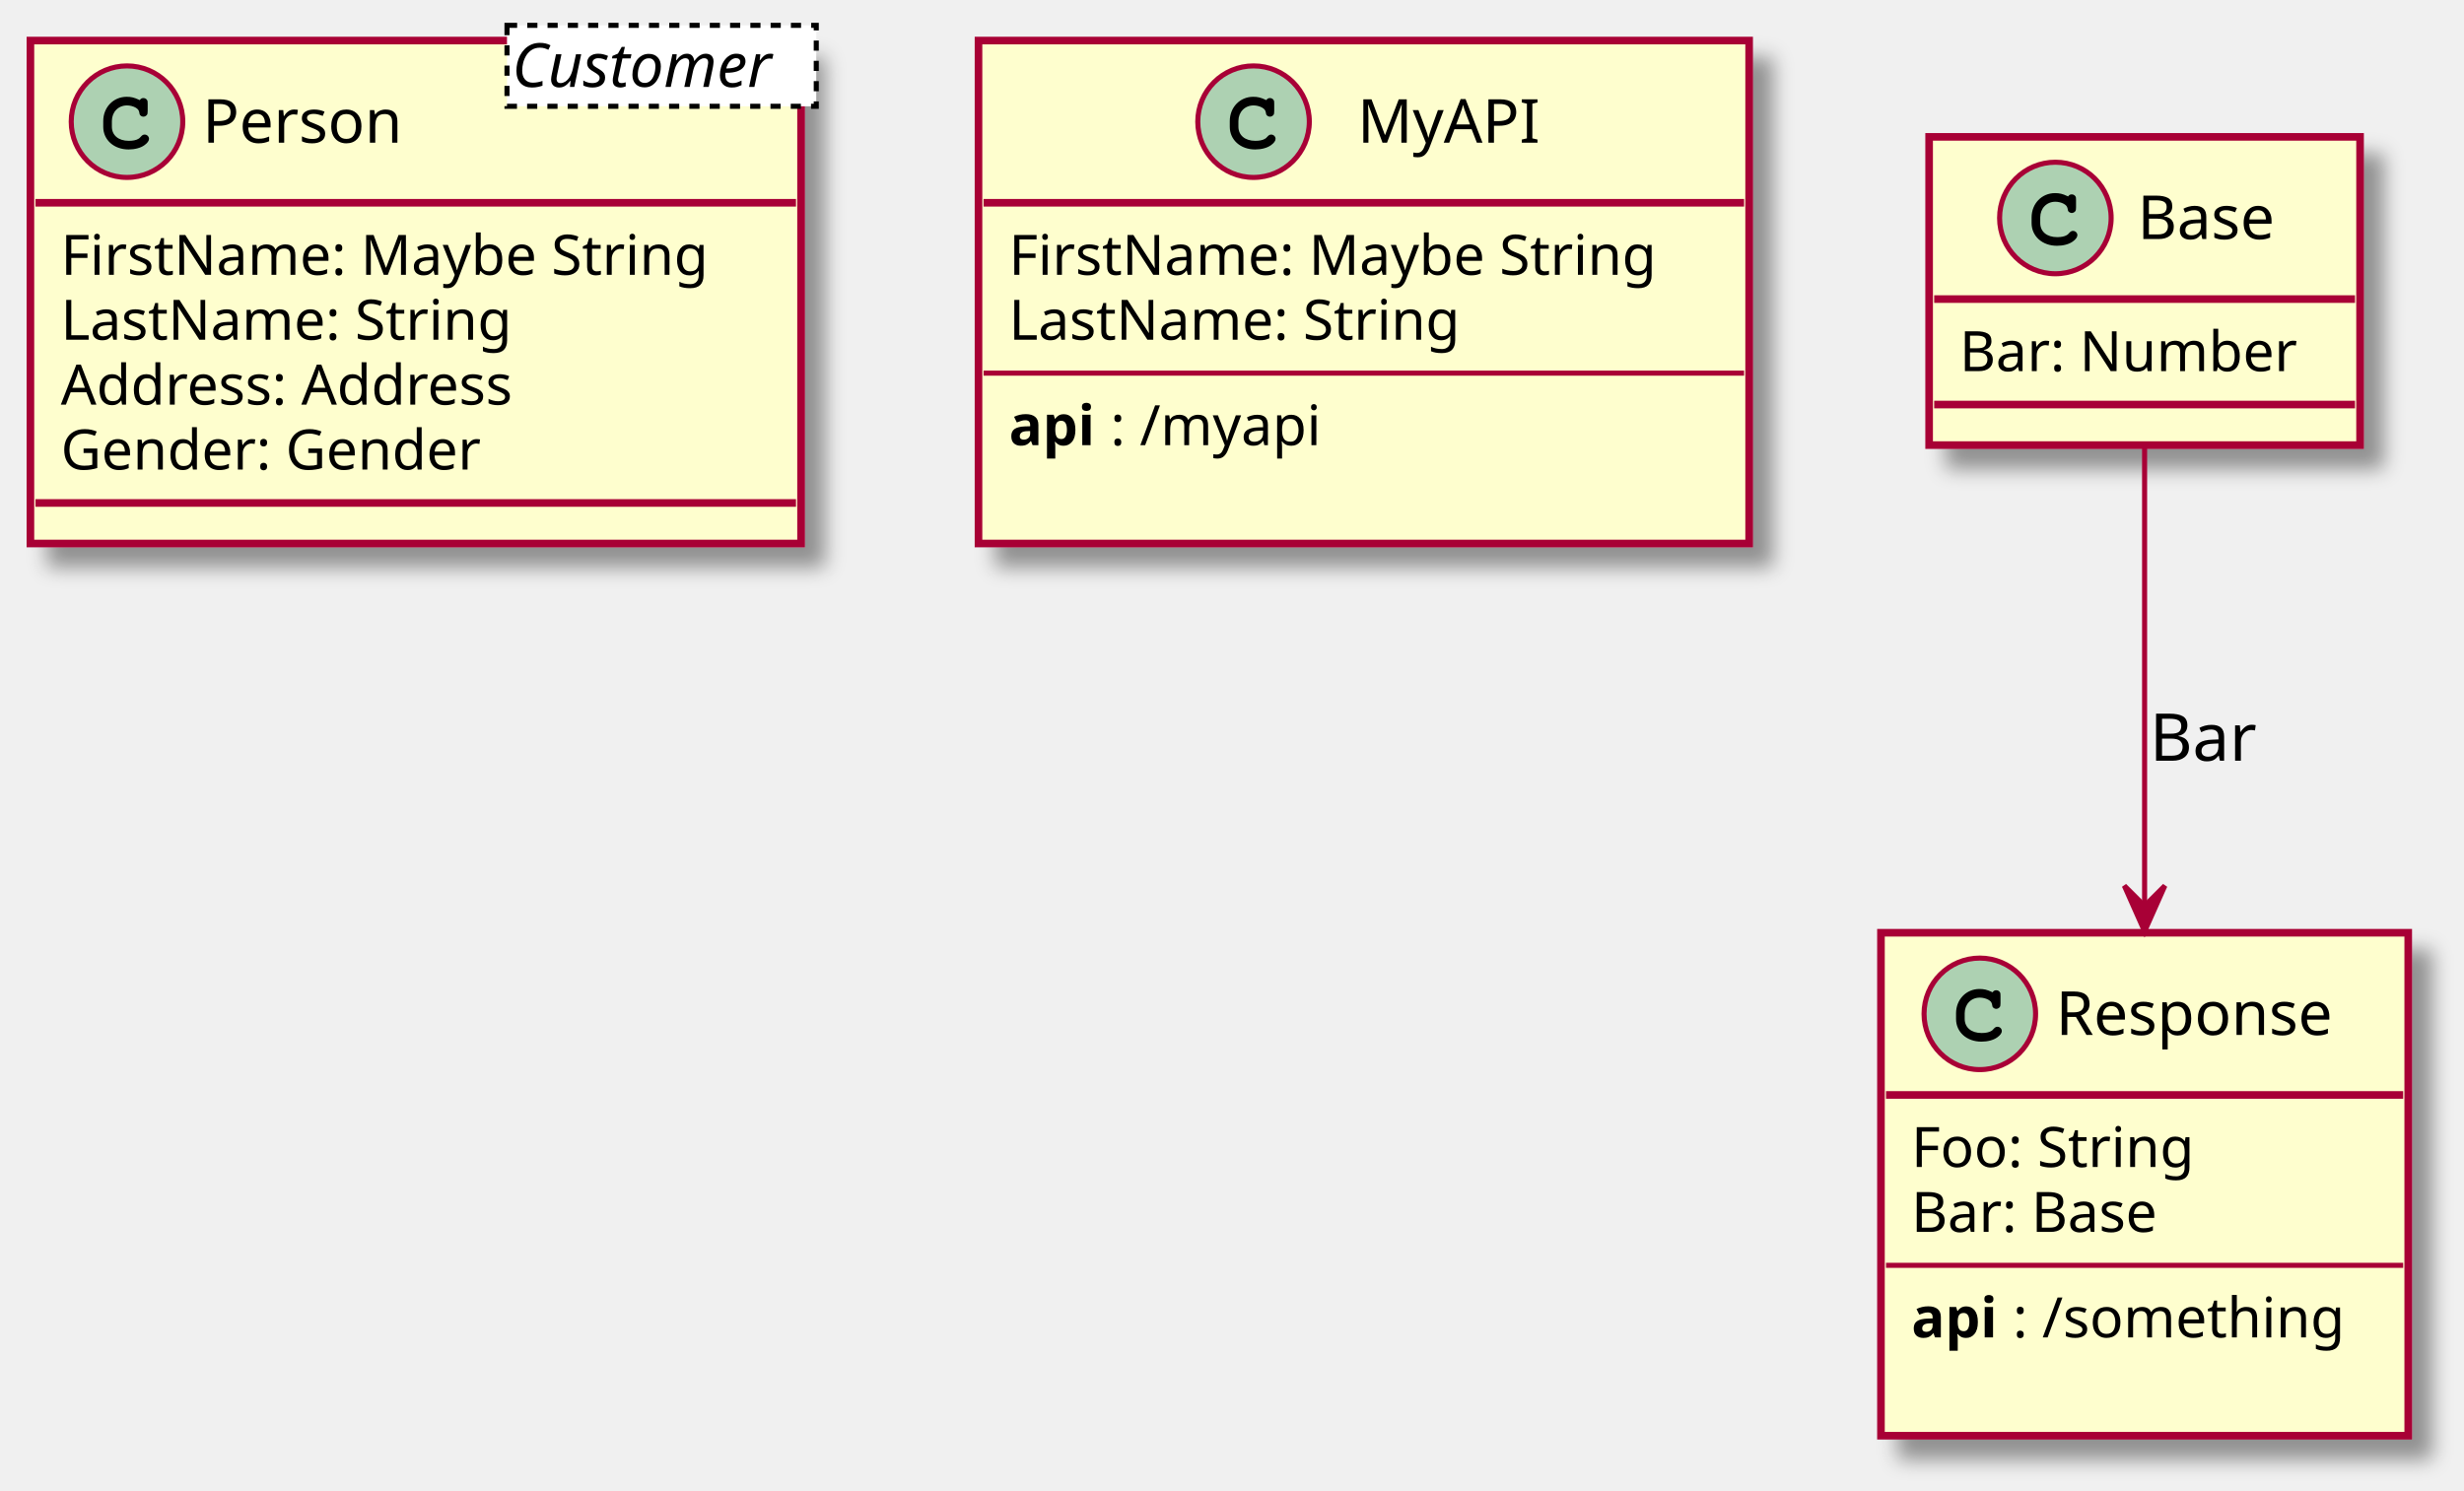
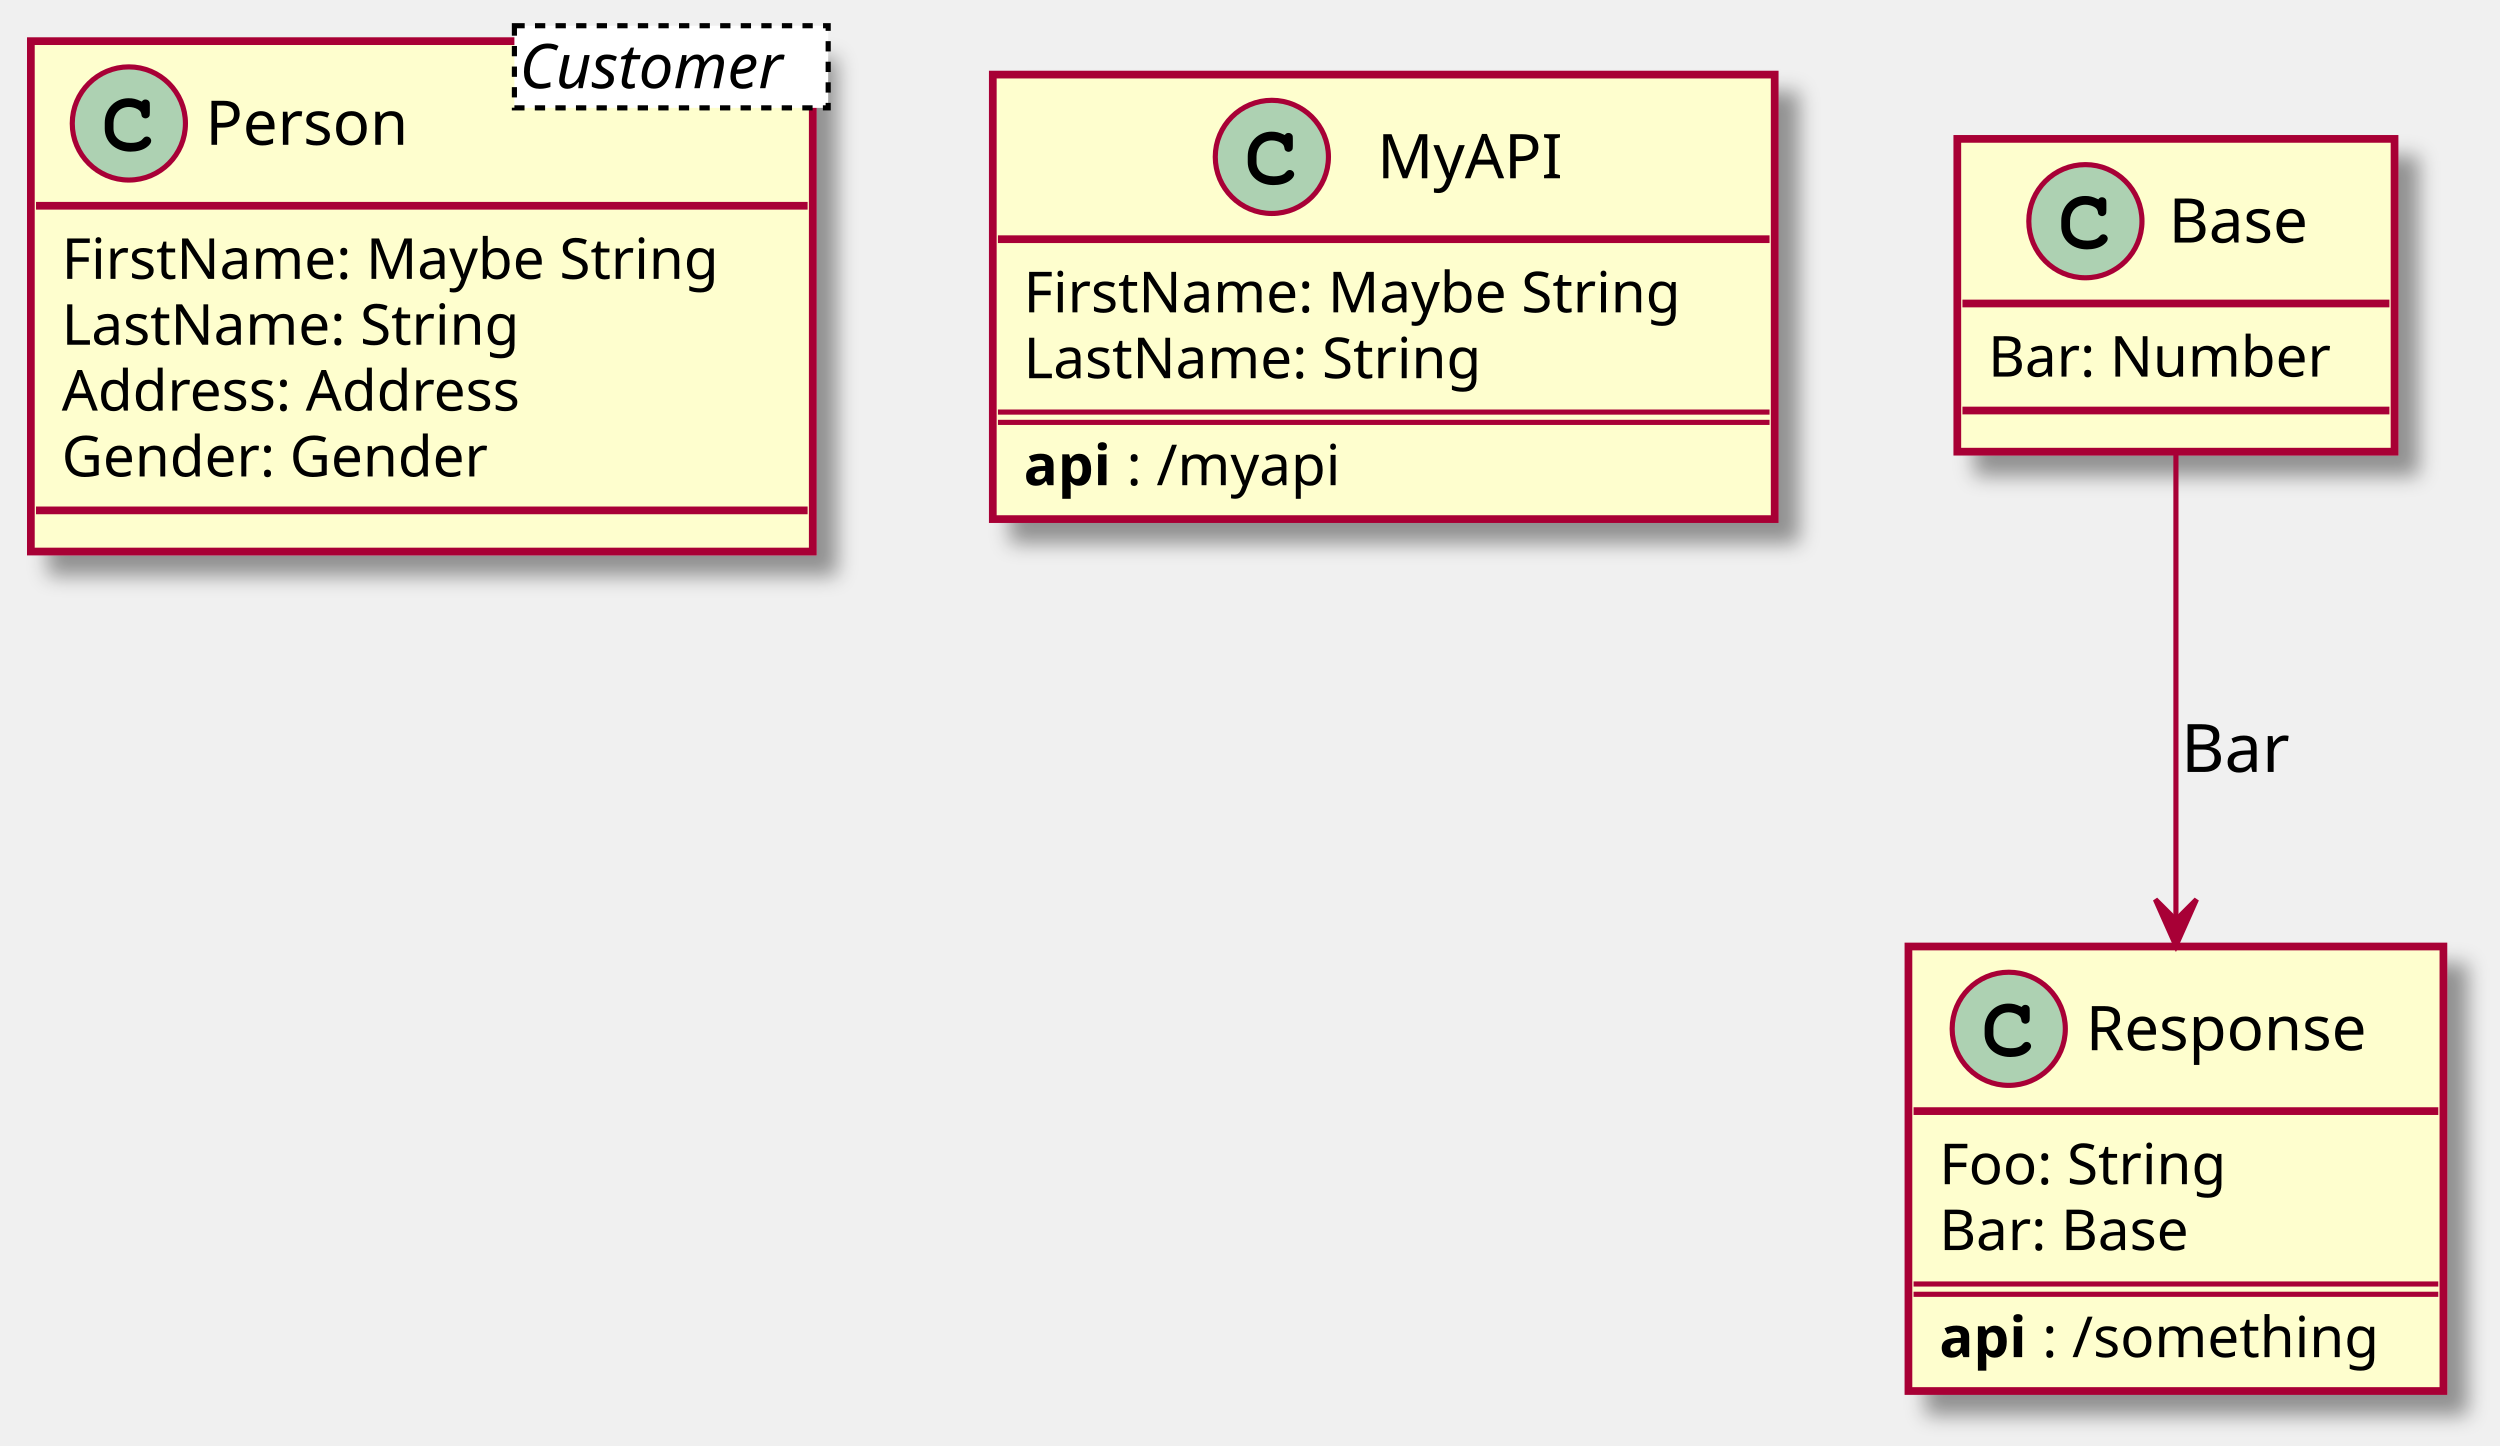
- <svg xmlns="http://www.w3.org/2000/svg" contentScriptType="application/ecmascript" contentStyleType="text/css" height="294px" preserveAspectRatio="none" style="width:486px;height:294px;" version="1.1" viewBox="0 0 486 294" width="486px" zoomAndPan="magnify">
+ <svg xmlns="http://www.w3.org/2000/svg" contentScriptType="application/ecmascript" contentStyleType="text/css" height="281px" preserveAspectRatio="none" style="width:486px;height:281px;" version="1.1" viewBox="0 0 486 281" width="486px" zoomAndPan="magnify">
  <defs>
-     <filter height="300%" id="f1l4mlwdctz9cn" width="300%" x="-1" y="-1">
+     <filter height="300%" id="fr59bdhwtuni5" width="300%" x="-1" y="-1">
      <feGaussianBlur result="blurOut" stdDeviation="2.0" />
      <feColorMatrix in="blurOut" result="blurOut2" type="matrix" values="0 0 0 0 0 0 0 0 0 0 0 0 0 0 0 0 0 0 .4 0" />
      <feOffset dx="4.0" dy="4.0" in="blurOut2" result="blurOut3" />
      <feBlend in="SourceGraphic" in2="blurOut3" mode="normal" />
    </filter>
  </defs>
  <g>
-     <rect fill="#FEFECE" filter="url(#f1l4mlwdctz9cn)" height="99.219" id="Person" style="stroke: #A80036; stroke-width: 1.5;" width="152" x="6" y="8" />
+     <rect fill="#FEFECE" filter="url(#fr59bdhwtuni5)" height="99.219" id="Person" style="stroke: #A80036; stroke-width: 1.5;" width="152" x="6" y="8" />
    <ellipse cx="25.05" cy="24" fill="#ADD1B2" rx="11" ry="11" style="stroke: #A80036; stroke-width: 1.0;" />
    <path d="M27.394,19.672 L27.566,19.75 C27.784,19.438 27.988,19.344 28.284,19.344 C28.581,19.344 28.863,19.484 29.019,19.75 C29.113,19.906 29.128,20.031 29.128,20.469 L29.128,21.891 C29.128,22.312 29.097,22.5 28.988,22.656 C28.816,22.875 28.55,23.016 28.284,23.016 C28.066,23.016 27.831,22.906 27.691,22.766 C27.55,22.641 27.519,22.516 27.456,22.109 C27.363,21.703 27.191,21.484 26.706,21.203 C26.238,20.953 25.628,20.797 25.05,20.797 C23.316,20.797 22.066,22.109 22.066,23.891 L22.066,24.984 C22.066,26.688 23.363,27.781 25.409,27.781 C26.175,27.781 26.863,27.656 27.284,27.391 C27.472,27.297 27.472,27.297 27.925,26.812 C28.113,26.625 28.316,26.547 28.534,26.547 C29.003,26.547 29.394,26.938 29.394,27.391 C29.394,27.781 29.066,28.234 28.488,28.641 C27.738,29.188 26.581,29.484 25.363,29.484 C22.472,29.484 20.363,27.594 20.363,25.016 L20.363,23.891 C20.363,21.172 22.363,19.094 24.988,19.094 C25.863,19.094 26.456,19.234 27.394,19.672 Z " />
    <text fill="#000000" font-family="sans-serif" font-size="12" lengthAdjust="spacingAndGlyphs" textLength="44" x="39.95" y="28.154">Person</text>
    <rect fill="#FFFFFF" height="15.969" style="stroke: #000000; stroke-width: 1.0; stroke-dasharray: 2.0,2.0;" width="61" x="100" y="5" />
    <text fill="#000000" font-family="sans-serif" font-size="12" font-style="italic" lengthAdjust="spacingAndGlyphs" textLength="59" x="101" y="17.139">Customer</text>
    <line style="stroke: #A80036; stroke-width: 1.5;" x1="7" x2="157" y1="40" y2="40" />
    <text fill="#000000" font-family="sans-serif" font-size="11" lengthAdjust="spacingAndGlyphs" textLength="140" x="12" y="54.21">FirstName: Maybe String</text>
    <text fill="#000000" font-family="sans-serif" font-size="11" lengthAdjust="spacingAndGlyphs" textLength="99" x="12" y="67.015">LastName: String</text>
    <text fill="#000000" font-family="sans-serif" font-size="11" lengthAdjust="spacingAndGlyphs" textLength="102" x="12" y="79.82">Address: Address</text>
    <text fill="#000000" font-family="sans-serif" font-size="11" lengthAdjust="spacingAndGlyphs" textLength="92" x="12" y="92.624">Gender: Gender</text>
    <line style="stroke: #A80036; stroke-width: 1.5;" x1="7" x2="157" y1="99.219" y2="99.219" />
-     <rect fill="#FEFECE" filter="url(#f1l4mlwdctz9cn)" height="99.219" id="MyAPI" style="stroke: #A80036; stroke-width: 1.5;" width="152" x="193" y="8" />
-     <ellipse cx="247.25" cy="24" fill="#ADD1B2" rx="11" ry="11" style="stroke: #A80036; stroke-width: 1.0;" />
-     <path d="M249.594,19.672 L249.766,19.75 C249.984,19.438 250.188,19.344 250.484,19.344 C250.781,19.344 251.062,19.484 251.219,19.75 C251.312,19.906 251.328,20.031 251.328,20.469 L251.328,21.891 C251.328,22.312 251.297,22.5 251.188,22.656 C251.016,22.875 250.75,23.016 250.484,23.016 C250.266,23.016 250.031,22.906 249.891,22.766 C249.75,22.641 249.719,22.516 249.656,22.109 C249.562,21.703 249.391,21.484 248.906,21.203 C248.438,20.953 247.828,20.797 247.25,20.797 C245.516,20.797 244.266,22.109 244.266,23.891 L244.266,24.984 C244.266,26.688 245.562,27.781 247.609,27.781 C248.375,27.781 249.062,27.656 249.484,27.391 C249.672,27.297 249.672,27.297 250.125,26.812 C250.312,26.625 250.516,26.547 250.734,26.547 C251.203,26.547 251.594,26.938 251.594,27.391 C251.594,27.781 251.266,28.234 250.688,28.641 C249.938,29.188 248.781,29.484 247.562,29.484 C244.672,29.484 242.562,27.594 242.562,25.016 L242.562,23.891 C242.562,21.172 244.562,19.094 247.188,19.094 C248.062,19.094 248.656,19.234 249.594,19.672 Z " />
-     <text fill="#000000" font-family="sans-serif" font-size="12" lengthAdjust="spacingAndGlyphs" textLength="35" x="267.75" y="28.154">MyAPI</text>
-     <line style="stroke: #A80036; stroke-width: 1.5;" x1="194" x2="344" y1="40" y2="40" />
-     <text fill="#000000" font-family="sans-serif" font-size="11" lengthAdjust="spacingAndGlyphs" textLength="140" x="199" y="54.21">FirstName: Maybe String</text>
-     <text fill="#000000" font-family="sans-serif" font-size="11" lengthAdjust="spacingAndGlyphs" textLength="99" x="199" y="67.015">LastName: String</text>
-     <line style="stroke: #A80036; stroke-width: 1.0;" x1="194" x2="344" y1="73.609" y2="73.609" />
-     <text fill="#000000" font-family="sans-serif" font-size="11" font-weight="bold" lengthAdjust="spacingAndGlyphs" textLength="20" x="199" y="87.82">api</text>
-     <text fill="#000000" font-family="sans-serif" font-size="11" lengthAdjust="spacingAndGlyphs" textLength="46" x="219" y="87.82">: /myapi</text>
-     <text fill="#000000" font-family="sans-serif" font-size="11" lengthAdjust="spacingAndGlyphs" textLength="0" x="203" y="100.624" />
-     <rect fill="#FEFECE" filter="url(#f1l4mlwdctz9cn)" height="60.805" id="Base" style="stroke: #A80036; stroke-width: 1.5;" width="85" x="380.5" y="27" />
+     <rect fill="#FEFECE" filter="url(#fr59bdhwtuni5)" height="86.414" id="MyAPI" style="stroke: #A80036; stroke-width: 1.5;" width="152" x="193" y="14.5" />
+     <ellipse cx="247.25" cy="30.5" fill="#ADD1B2" rx="11" ry="11" style="stroke: #A80036; stroke-width: 1.0;" />
+     <path d="M249.594,26.172 L249.766,26.25 C249.984,25.938 250.188,25.844 250.484,25.844 C250.781,25.844 251.062,25.984 251.219,26.25 C251.312,26.406 251.328,26.531 251.328,26.969 L251.328,28.391 C251.328,28.812 251.297,29 251.188,29.156 C251.016,29.375 250.75,29.516 250.484,29.516 C250.266,29.516 250.031,29.406 249.891,29.266 C249.75,29.141 249.719,29.016 249.656,28.609 C249.562,28.203 249.391,27.984 248.906,27.703 C248.438,27.453 247.828,27.297 247.25,27.297 C245.516,27.297 244.266,28.609 244.266,30.391 L244.266,31.484 C244.266,33.188 245.562,34.281 247.609,34.281 C248.375,34.281 249.062,34.156 249.484,33.891 C249.672,33.797 249.672,33.797 250.125,33.312 C250.312,33.125 250.516,33.047 250.734,33.047 C251.203,33.047 251.594,33.438 251.594,33.891 C251.594,34.281 251.266,34.734 250.688,35.141 C249.938,35.688 248.781,35.984 247.562,35.984 C244.672,35.984 242.562,34.094 242.562,31.516 L242.562,30.391 C242.562,27.672 244.562,25.594 247.188,25.594 C248.062,25.594 248.656,25.734 249.594,26.172 Z " />
+     <text fill="#000000" font-family="sans-serif" font-size="12" lengthAdjust="spacingAndGlyphs" textLength="35" x="267.75" y="34.654">MyAPI</text>
+     <line style="stroke: #A80036; stroke-width: 1.5;" x1="194" x2="344" y1="46.5" y2="46.5" />
+     <text fill="#000000" font-family="sans-serif" font-size="11" lengthAdjust="spacingAndGlyphs" textLength="140" x="199" y="60.71">FirstName: Maybe String</text>
+     <text fill="#000000" font-family="sans-serif" font-size="11" lengthAdjust="spacingAndGlyphs" textLength="99" x="199" y="73.515">LastName: String</text>
+     <line style="stroke: #A80036; stroke-width: 1.0;" x1="194" x2="344" y1="80.109" y2="80.109" />
+     <line style="stroke: #A80036; stroke-width: 1.0;" x1="194" x2="344" y1="82.109" y2="82.109" />
+     <text fill="#000000" font-family="sans-serif" font-size="11" font-weight="bold" lengthAdjust="spacingAndGlyphs" textLength="20" x="199" y="94.32">api</text>
+     <text fill="#000000" font-family="sans-serif" font-size="11" lengthAdjust="spacingAndGlyphs" textLength="46" x="219" y="94.32">: /myapi</text>
+     <rect fill="#FEFECE" filter="url(#fr59bdhwtuni5)" height="60.805" id="Base" style="stroke: #A80036; stroke-width: 1.5;" width="85" x="380.5" y="27" />
    <ellipse cx="405.4" cy="43" fill="#ADD1B2" rx="11" ry="11" style="stroke: #A80036; stroke-width: 1.0;" />
    <path d="M407.744,38.672 L407.916,38.75 C408.134,38.438 408.337,38.344 408.634,38.344 C408.931,38.344 409.212,38.484 409.369,38.75 C409.462,38.906 409.478,39.031 409.478,39.469 L409.478,40.891 C409.478,41.312 409.447,41.5 409.337,41.656 C409.166,41.875 408.9,42.016 408.634,42.016 C408.416,42.016 408.181,41.906 408.041,41.766 C407.9,41.641 407.869,41.516 407.806,41.109 C407.712,40.703 407.541,40.484 407.056,40.203 C406.587,39.953 405.978,39.797 405.4,39.797 C403.666,39.797 402.416,41.109 402.416,42.891 L402.416,43.984 C402.416,45.688 403.712,46.781 405.759,46.781 C406.525,46.781 407.212,46.656 407.634,46.391 C407.822,46.297 407.822,46.297 408.275,45.812 C408.462,45.625 408.666,45.547 408.884,45.547 C409.353,45.547 409.744,45.938 409.744,46.391 C409.744,46.781 409.416,47.234 408.837,47.641 C408.087,48.188 406.931,48.484 405.712,48.484 C402.822,48.484 400.712,46.594 400.712,44.016 L400.712,42.891 C400.712,40.172 402.712,38.094 405.337,38.094 C406.212,38.094 406.806,38.234 407.744,38.672 Z " />
    <text fill="#000000" font-family="sans-serif" font-size="12" lengthAdjust="spacingAndGlyphs" textLength="31" x="421.6" y="47.154">Base</text>
    <line style="stroke: #A80036; stroke-width: 1.5;" x1="381.5" x2="464.5" y1="59" y2="59" />
    <text fill="#000000" font-family="sans-serif" font-size="11" lengthAdjust="spacingAndGlyphs" textLength="73" x="386.5" y="73.21">Bar: Number</text>
    <line style="stroke: #A80036; stroke-width: 1.5;" x1="381.5" x2="464.5" y1="79.805" y2="79.805" />
-     <rect fill="#FEFECE" filter="url(#f1l4mlwdctz9cn)" height="99.219" id="Response" style="stroke: #A80036; stroke-width: 1.5;" width="104" x="371" y="184" />
+     <rect fill="#FEFECE" filter="url(#fr59bdhwtuni5)" height="86.414" id="Response" style="stroke: #A80036; stroke-width: 1.5;" width="104" x="371" y="184" />
    <ellipse cx="390.5" cy="200" fill="#ADD1B2" rx="11" ry="11" style="stroke: #A80036; stroke-width: 1.0;" />
    <path d="M392.844,195.672 L393.016,195.75 C393.234,195.438 393.438,195.344 393.734,195.344 C394.031,195.344 394.312,195.484 394.469,195.75 C394.562,195.906 394.578,196.031 394.578,196.469 L394.578,197.891 C394.578,198.312 394.547,198.5 394.438,198.656 C394.266,198.875 394,199.016 393.734,199.016 C393.516,199.016 393.281,198.906 393.141,198.766 C393,198.641 392.969,198.516 392.906,198.109 C392.812,197.703 392.641,197.484 392.156,197.203 C391.688,196.953 391.078,196.797 390.5,196.797 C388.766,196.797 387.516,198.109 387.516,199.891 L387.516,200.984 C387.516,202.688 388.812,203.781 390.859,203.781 C391.625,203.781 392.312,203.656 392.734,203.391 C392.922,203.297 392.922,203.297 393.375,202.812 C393.562,202.625 393.766,202.547 393.984,202.547 C394.453,202.547 394.844,202.938 394.844,203.391 C394.844,203.781 394.516,204.234 393.938,204.641 C393.188,205.188 392.031,205.484 390.812,205.484 C387.922,205.484 385.812,203.594 385.812,201.016 L385.812,199.891 C385.812,197.172 387.812,195.094 390.438,195.094 C391.312,195.094 391.906,195.234 392.844,195.672 Z " />
    <text fill="#000000" font-family="sans-serif" font-size="12" lengthAdjust="spacingAndGlyphs" textLength="62" x="405.5" y="204.154">Response</text>
    <line style="stroke: #A80036; stroke-width: 1.5;" x1="372" x2="474" y1="216" y2="216" />
    <text fill="#000000" font-family="sans-serif" font-size="11" lengthAdjust="spacingAndGlyphs" textLength="62" x="377" y="230.21">Foo: String</text>
    <text fill="#000000" font-family="sans-serif" font-size="11" lengthAdjust="spacingAndGlyphs" textLength="57" x="377" y="243.015">Bar: Base</text>
    <line style="stroke: #A80036; stroke-width: 1.0;" x1="372" x2="474" y1="249.609" y2="249.609" />
+     <line style="stroke: #A80036; stroke-width: 1.0;" x1="372" x2="474" y1="251.609" y2="251.609" />
    <text fill="#000000" font-family="sans-serif" font-size="11" font-weight="bold" lengthAdjust="spacingAndGlyphs" textLength="20" x="377" y="263.82">api</text>
    <text fill="#000000" font-family="sans-serif" font-size="11" lengthAdjust="spacingAndGlyphs" textLength="72" x="397" y="263.82">: /something</text>
-     <text fill="#000000" font-family="sans-serif" font-size="11" lengthAdjust="spacingAndGlyphs" textLength="0" x="381" y="276.625" />
-     <path d="M423,88.017 C423,112.764 423,148.743 423,178.606 " fill="none" id="Base-Response" style="stroke: #A80036; stroke-width: 1.0;" />
-     <polygon fill="#A80036" points="423,183.724,427,174.724,423,178.724,419,174.724,423,183.724" style="stroke: #A80036; stroke-width: 1.0;" />
+     <path d="M423,88.06 C423,113.081 423,149.412 423,178.508 " fill="none" id="Base-Response" style="stroke: #A80036; stroke-width: 1.0;" />
+     <polygon fill="#A80036" points="423,183.852,427,174.852,423,178.852,419,174.852,423,183.852" style="stroke: #A80036; stroke-width: 1.0;" />
    <text fill="#000000" font-family="sans-serif" font-size="13" lengthAdjust="spacingAndGlyphs" textLength="22" x="424" y="150.067">Bar</text>
  </g>
</svg>
